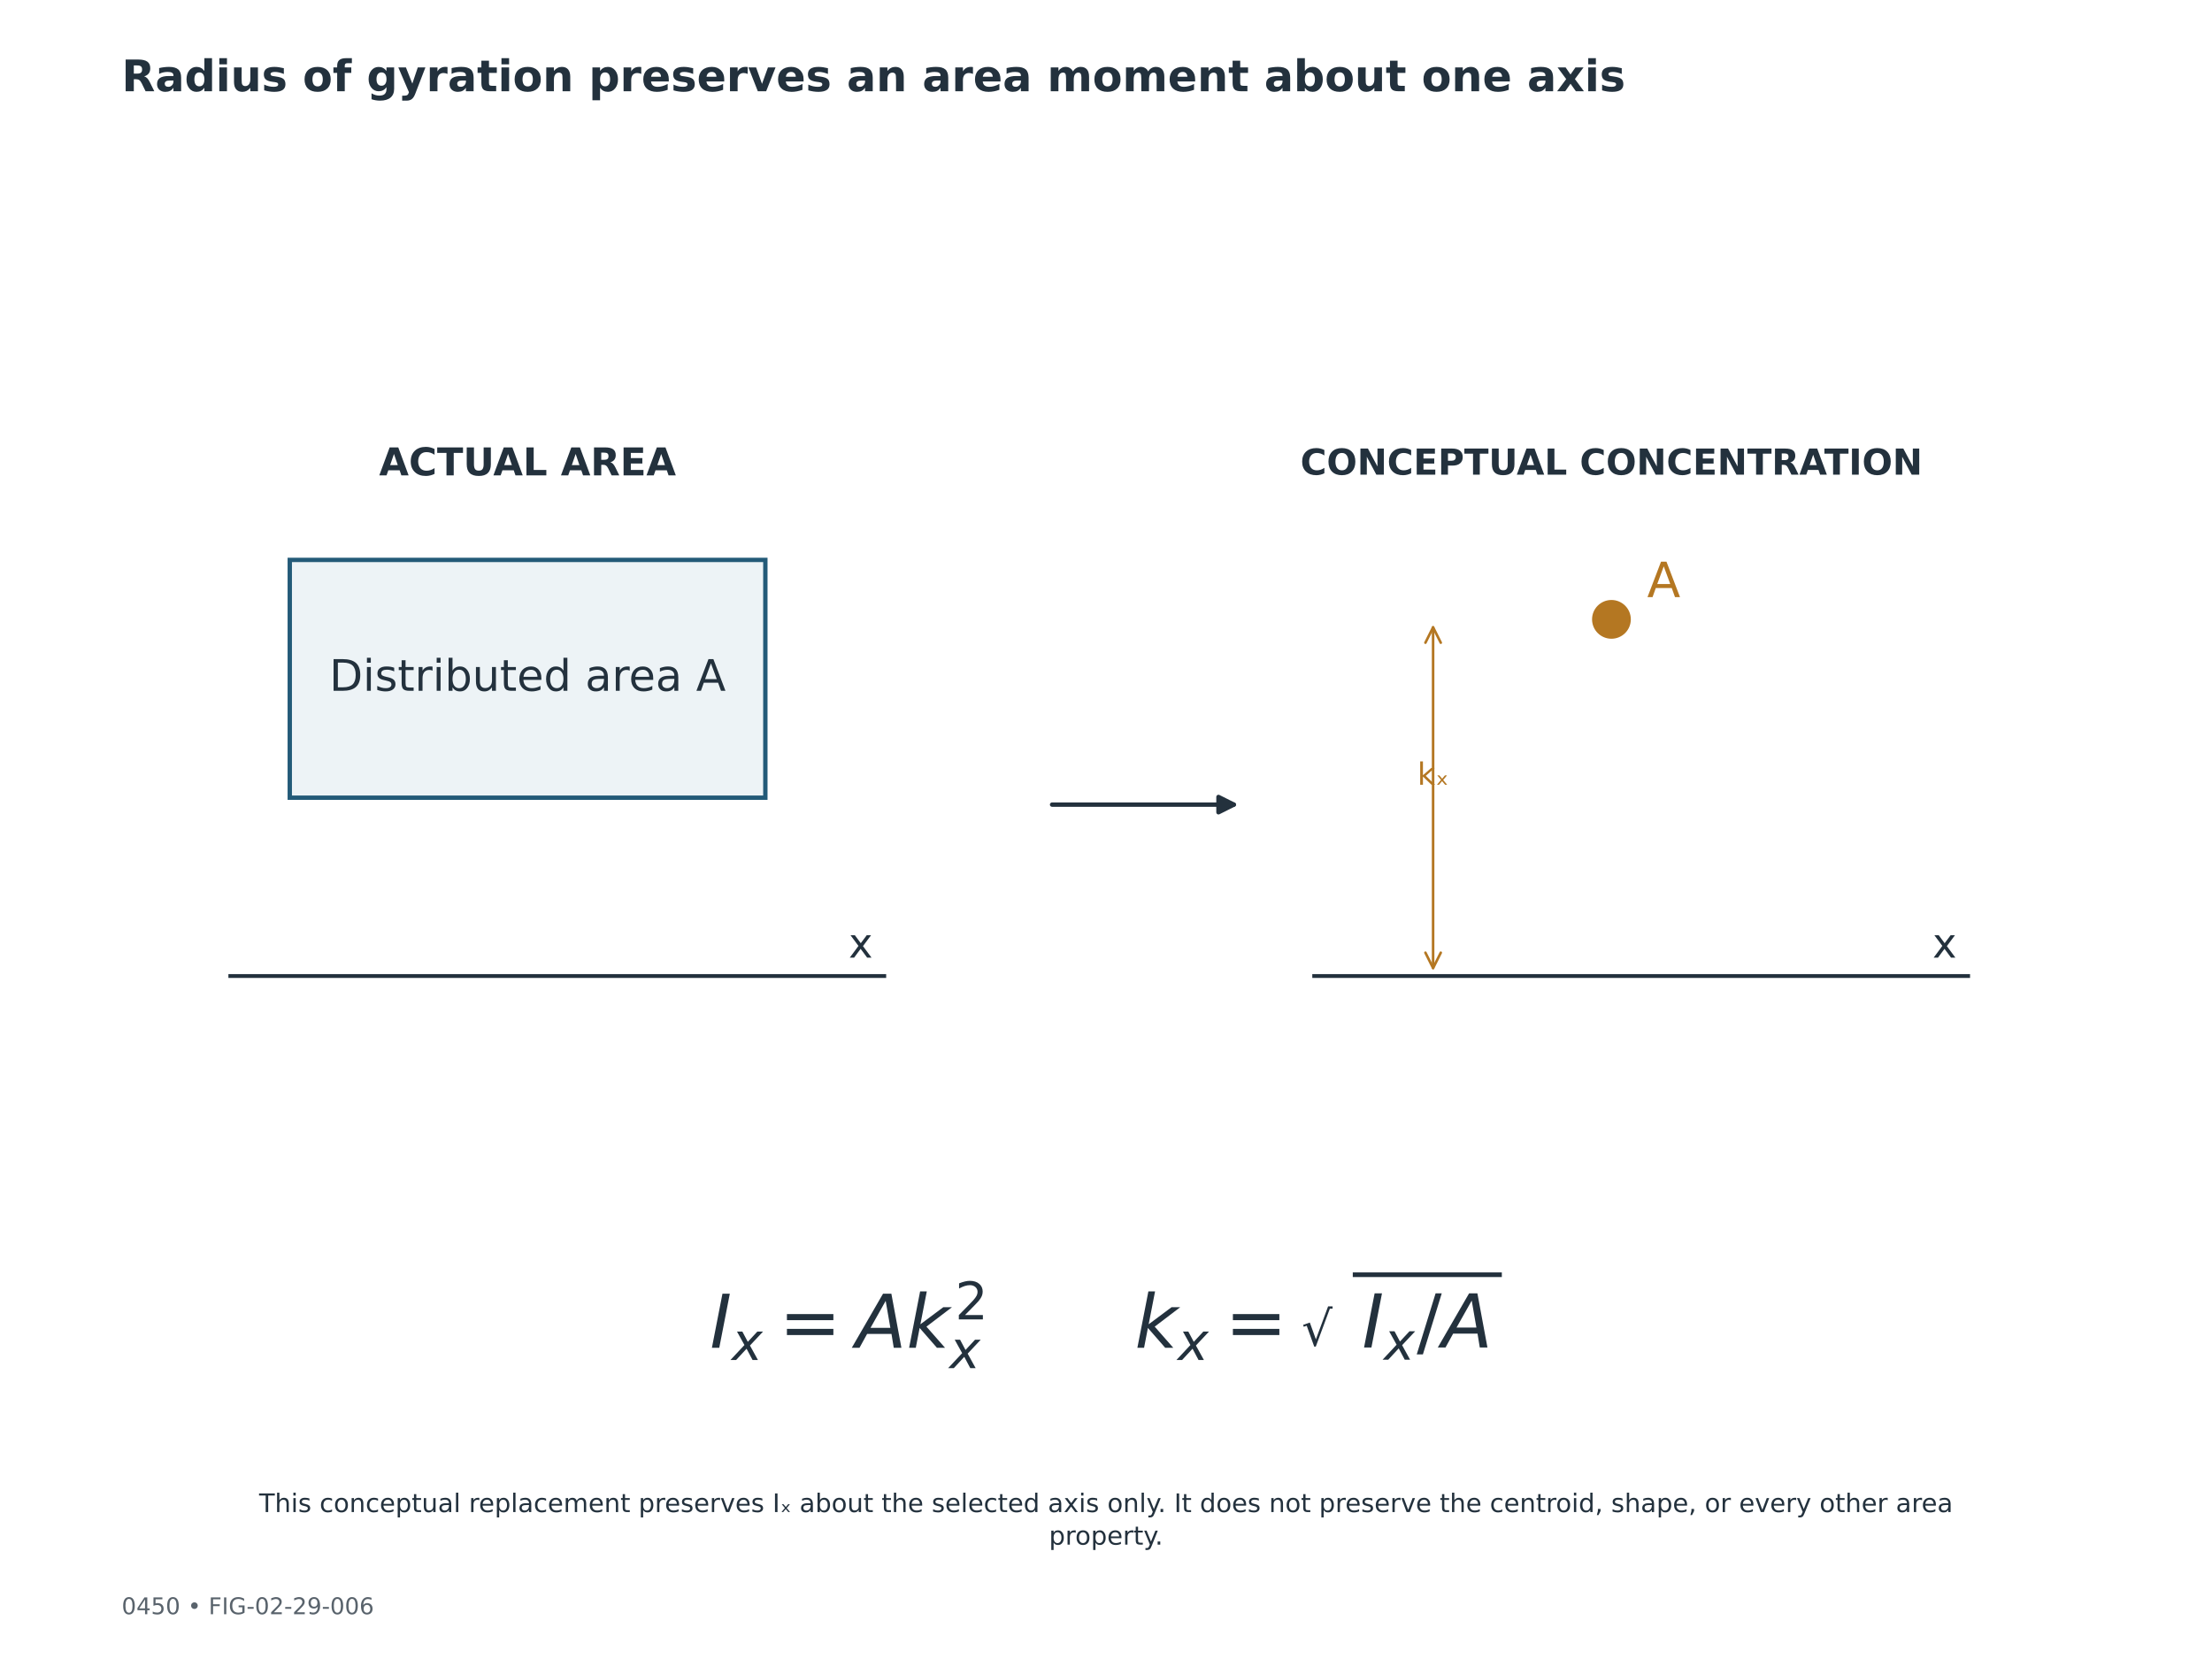
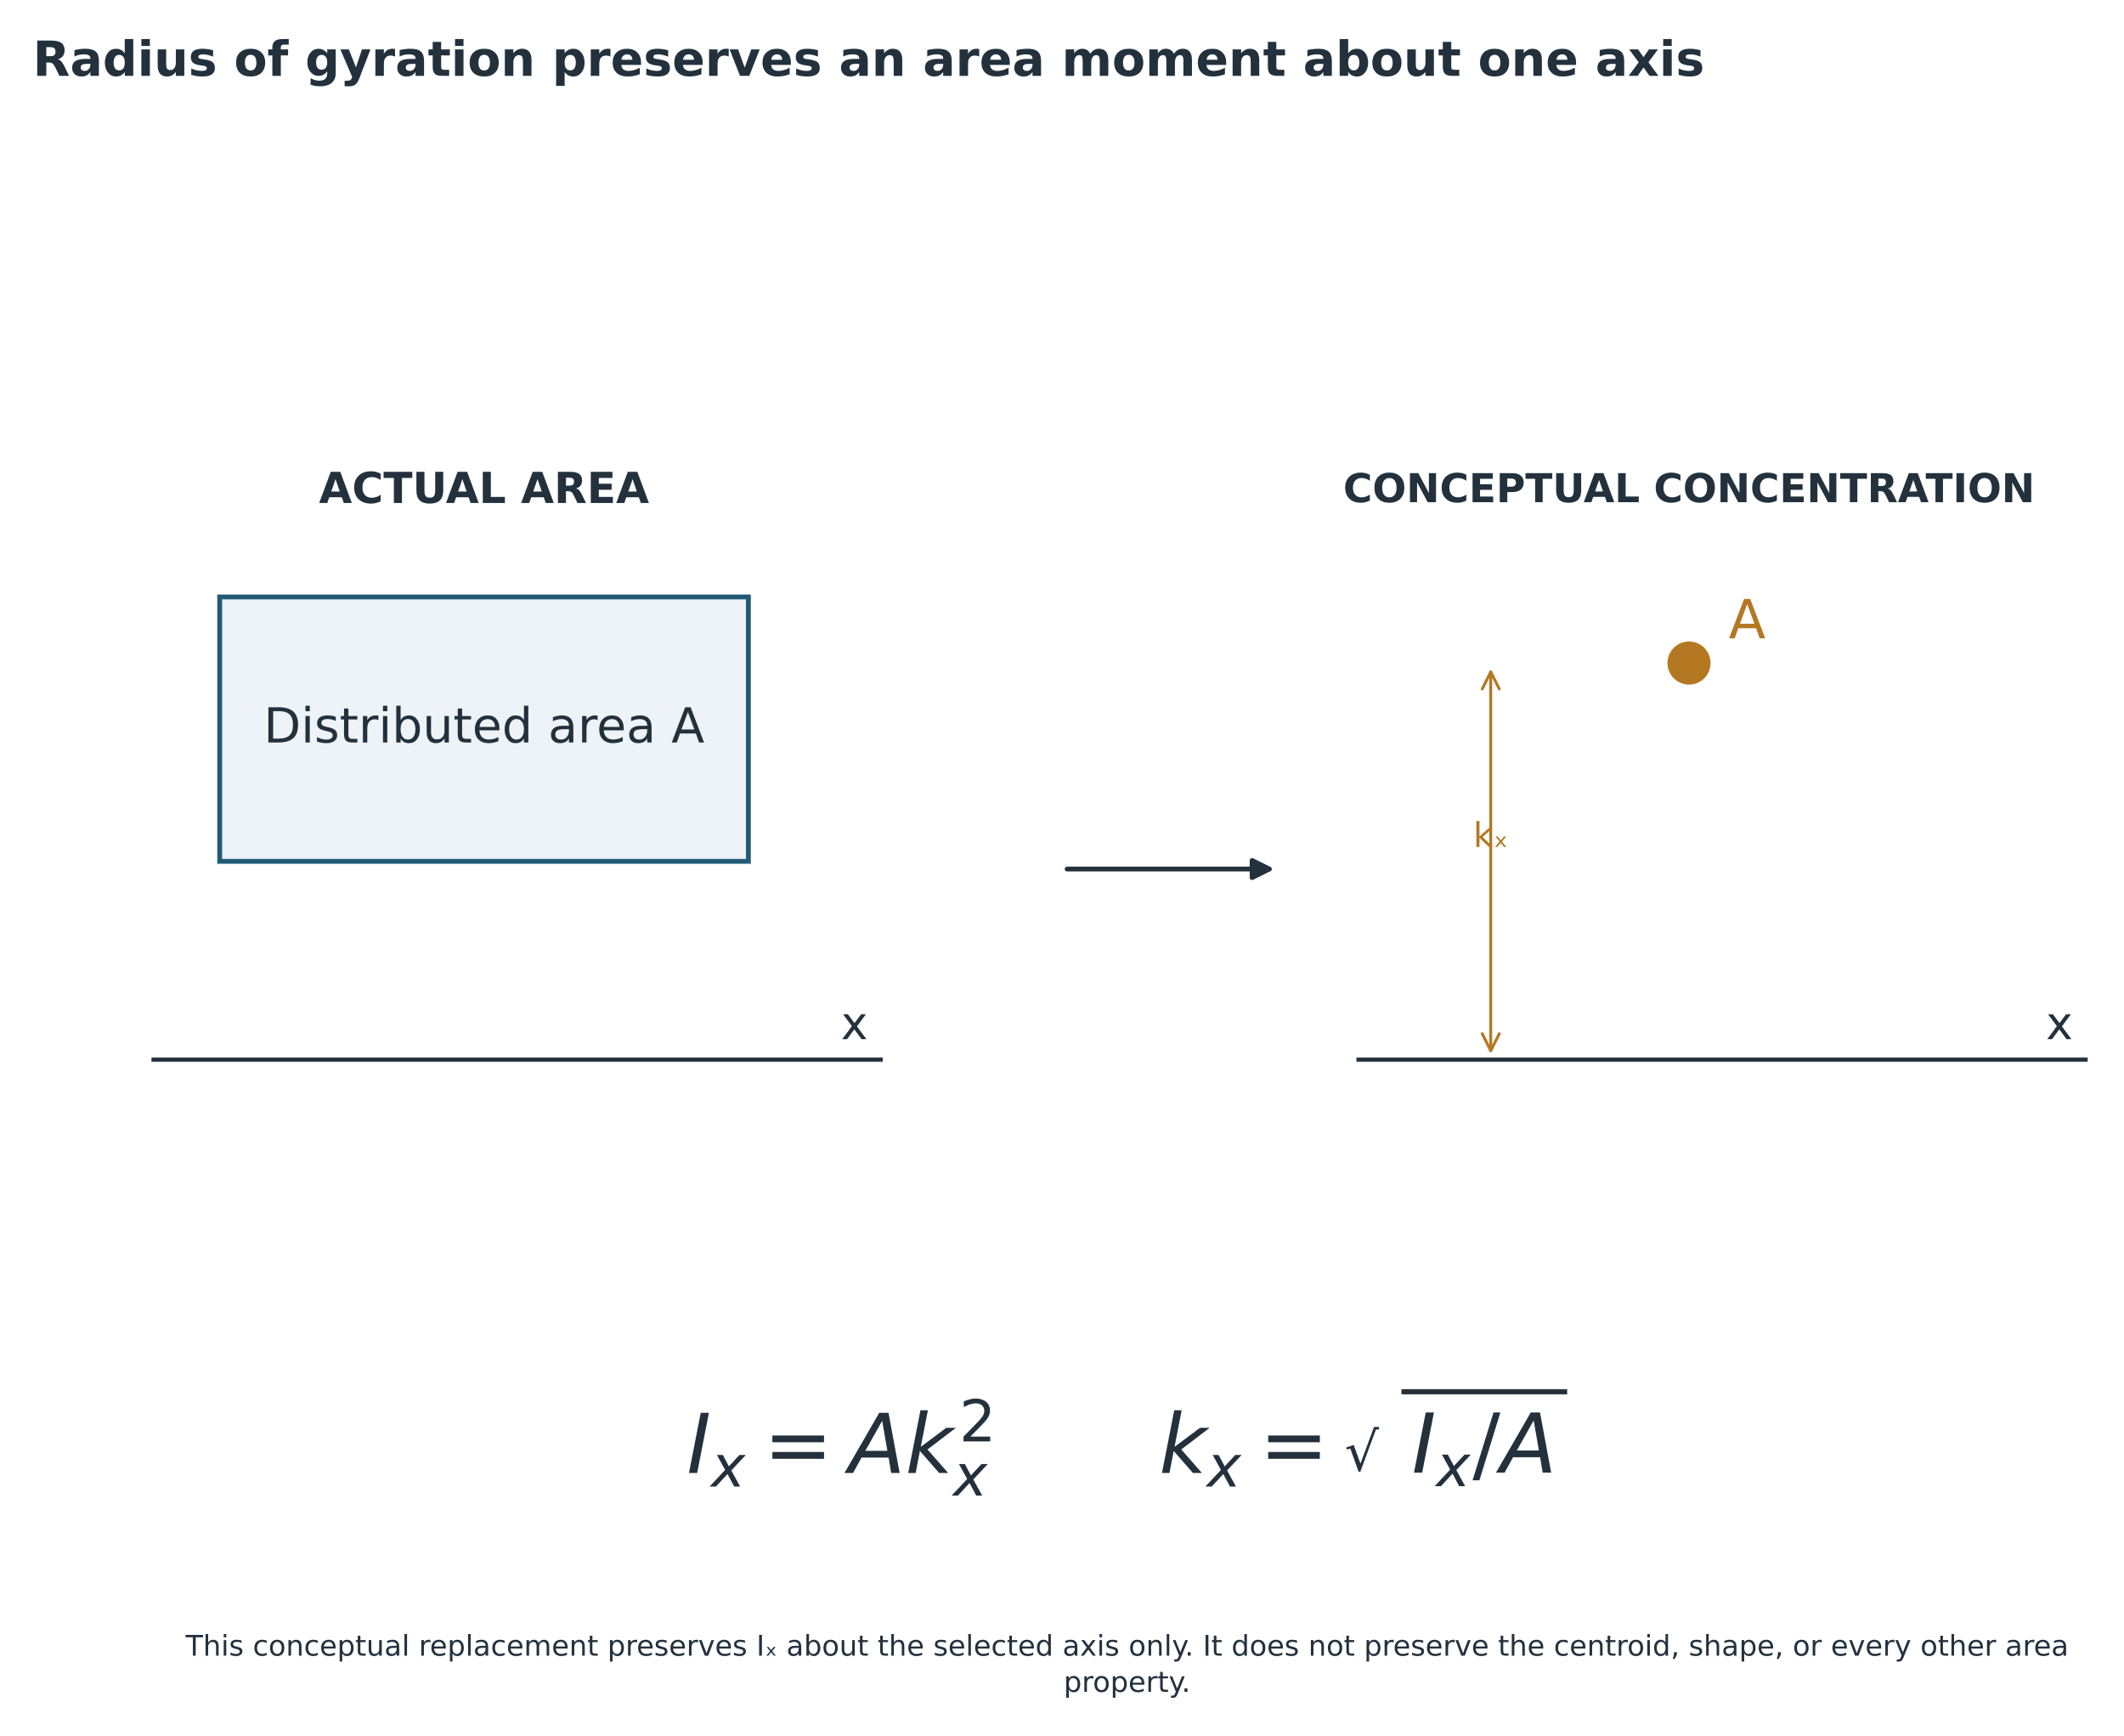
- <svg xmlns="http://www.w3.org/2000/svg" xmlns:xlink="http://www.w3.org/1999/xlink" width="864pt" height="648pt" viewBox="0 0 864 648" version="1.1">
+ <svg xmlns="http://www.w3.org/2000/svg" xmlns:xlink="http://www.w3.org/1999/xlink" width="746.250pt" height="609.750pt" viewBox="36.000 9.000 746.250 609.750" version="1.1">
  <defs>
    <style type="text/css">*{stroke-linejoin: round; stroke-linecap: butt}</style>
  </defs>
  <g id="figure_1">
    <g id="patch_1">
      <path d="M 0 648  L 864 648  L 864 0  L 0 0  z " style="fill: #ffffff" />
    </g>
    <g id="axes_1">
      <g id="text_1">
        <g style="fill: #23313d" transform="translate(277.285 527.374)">
          <text>
            <tspan x="0" y="-0.924" style="font-style: oblique; font-size: 29px; font-family: 'DejaVu Sans'; fill: #23313d">I</tspan>
            <tspan x="56.958" y="-0.924" style="font-style: oblique; font-size: 29px; font-family: 'DejaVu Sans'; fill: #23313d">A</tspan>
            <tspan x="76.796" y="-0.924" style="font-style: oblique; font-size: 29px; font-family: 'DejaVu Sans'; fill: #23313d">k</tspan>
            <tspan x="165.957" y="-0.924" style="font-style: oblique; font-size: 29px; font-family: 'DejaVu Sans'; fill: #23313d">k</tspan>
            <tspan x="254.732" y="-1.047" style="font-style: oblique; font-size: 29px; font-family: 'DejaVu Sans'; fill: #23313d">I</tspan>
            <tspan x="285.861" y="-1.047" style="font-style: oblique; font-size: 29px; font-family: 'DejaVu Sans'; fill: #23313d">A</tspan>
            <tspan x="8.553" y="3.834" style="font-style: oblique; font-size: 20.3px; font-family: 'DejaVu Sans'; fill: #23313d">x</tspan>
            <tspan x="93.59" y="7.006" style="font-style: oblique; font-size: 20.3px; font-family: 'DejaVu Sans'; fill: #23313d">x</tspan>
            <tspan x="182.751" y="3.834" style="font-style: oblique; font-size: 20.3px; font-family: 'DejaVu Sans'; fill: #23313d">x</tspan>
            <tspan x="263.284" y="3.711" style="font-style: oblique; font-size: 20.3px; font-family: 'DejaVu Sans'; fill: #23313d">x</tspan>
            <tspan x="27.009" y="-0.924" style="font-size: 29px; font-family: 'DejaVu Sans'; fill: #23313d">=</tspan>
            <tspan x="201.207" y="-0.924" style="font-size: 29px; font-family: 'DejaVu Sans'; fill: #23313d">=</tspan>
            <tspan x="276.091" y="-1.047" style="font-size: 29px; font-family: 'DejaVu Sans'; fill: #23313d">/</tspan>
            <tspan x="95.749" y="-12.026" style="font-size: 20.3px; font-family: 'DejaVu Sans'; fill: #23313d">2</tspan>
            <tspan x="231.156" y="-1.776" style="font-size: 18.923px; font-family: 'STIXSizeOneSym'; fill: #23313d">√</tspan>
          </text>
          <rect x="251.107" y="-30.375" width="58.218" height="1.812" />
        </g>
      </g>
      <g id="patch_2">
        <path d="M 410.935 314.28  Q 447.382 314.28 481.929 314.28  " clip-path="url(#p98fc93861d)" style="fill: none; stroke: #23313d; stroke-width: 1.7; stroke-linecap: round" />
        <path d="M 475.929 311.28  L 481.929 314.28  L 475.929 317.28  z " clip-path="url(#p98fc93861d)" style="fill: #23313d; stroke: #23313d; stroke-width: 1.7; stroke-linecap: round" />
      </g>
    </g>
    <g id="axes_2">
      <g id="patch_3">
        <path d="M 113.184 311.58  L 298.944 311.58  L 298.944 218.7  L 113.184 218.7  z " clip-path="url(#p2a33c4b23c)" style="fill: #edf3f6; stroke: #235a78; stroke-width: 1.7; stroke-linejoin: miter" />
      </g>
      <g id="line2d_1">
        <path d="M 89.964 381.24  L 345.384 381.24  " clip-path="url(#p2a33c4b23c)" style="fill: none; stroke: #23313d; stroke-width: 1.5; stroke-linecap: square" />
      </g>
      <g id="text_2">
        <text style="font-size: 16px; font-family: 'DejaVu Sans'; text-anchor: start; fill: #23313d" x="331.452" y="374.045" transform="rotate(-0 331.452 374.045)">x</text>
      </g>
      <g id="text_3">
        <text style="font-size: 17px; font-family: 'DejaVu Sans'; text-anchor: middle; fill: #23313d" x="206.064" y="269.831" transform="rotate(-0 206.064 269.8309)">Distributed area A</text>
      </g>
      <g id="text_4">
        <text style="font-weight: 700; font-size: 15px; font-family: 'DejaVu Sans'; text-anchor: middle; fill: #23313d" x="206.064" y="185.687" transform="rotate(-0 206.064 185.6871)">ACTUAL AREA</text>
      </g>
    </g>
    <g id="axes_3">
      <g id="PathCollection_1">
        <defs>
          <path id="mc5500bb8ee" d="M 0 7.071  C 1.875 7.071 3.674 6.326 5 5  C 6.326 3.674 7.071 1.875 7.071 0  C 7.071 -1.875 6.326 -3.674 5 -5  C 3.674 -6.326 1.875 -7.071 0 -7.071  C -1.875 -7.071 -3.674 -6.326 -5 -5  C -6.326 -3.674 -7.071 -1.875 -7.071 0  C -7.071 1.875 -6.326 3.674 -5 5  C -3.674 6.326 -1.875 7.071 0 7.071  z " style="stroke: #b47722" />
        </defs>
        <g clip-path="url(#p10232c4698)">
          <use xlink:href="#mc5500bb8ee" x="629.424" y="241.92" style="fill: #b47722; stroke: #b47722" />
        </g>
      </g>
      <g id="line2d_2">
        <path d="M 513.324 381.24  L 768.744 381.24  " clip-path="url(#p10232c4698)" style="fill: none; stroke: #23313d; stroke-width: 1.5; stroke-linecap: square" />
      </g>
      <g id="text_5">
        <text style="font-size: 19px; font-family: 'DejaVu Sans'; text-anchor: start; fill: #b47722" x="643.356" y="233.231" transform="rotate(-0 643.356 233.2308)">A</text>
      </g>
      <g id="text_6">
        <text style="font-size: 12px; font-family: 'DejaVu Sans'; text-anchor: middle; fill: #b47722" x="559.764" y="306.532" transform="rotate(-0 559.764 306.5321)">kₓ</text>
      </g>
      <g id="text_7">
        <text style="font-weight: 700; font-size: 14px; font-family: 'DejaVu Sans'; text-anchor: middle; fill: #23313d" x="629.424" y="185.411" transform="rotate(-0 629.424 185.4111)">CONCEPTUAL CONCENTRATION</text>
      </g>
      <g id="text_8">
        <text style="font-size: 16px; font-family: 'DejaVu Sans'; text-anchor: start; fill: #23313d" x="754.812" y="374.045" transform="rotate(-0 754.812 374.045)">x</text>
      </g>
      <g id="patch_4">
        <path d="M 559.764 378.119  Q 559.764 311.578 559.764 245.037  " clip-path="url(#p10232c4698)" style="fill: none; stroke: #b47722; stroke-linecap: round" />
        <path d="M 562.764 372.119  L 559.764 378.119  L 556.764 372.119  " clip-path="url(#p10232c4698)" style="fill: none; stroke: #b47722; stroke-linecap: round" />
        <path d="M 556.764 251.037  L 559.764 245.037  L 562.764 251.037  " clip-path="url(#p10232c4698)" style="fill: none; stroke: #b47722; stroke-linecap: round" />
      </g>
    </g>
    <g id="text_9">
      <text style="font-weight: 700; font-size: 17px; font-family: 'DejaVu Sans'; text-anchor: start; fill: #23313d" x="47.52" y="35.64" transform="rotate(-0 47.52 35.64)">Radius of gyration preserves an area moment about one axis</text>
    </g>
-     <g id="text_10">
-       <text style="font-size: 9px; font-family: 'DejaVu Sans'; text-anchor: start; fill: #59636c" x="47.52" y="630.504" transform="rotate(-0 47.52 630.504)">0450  •  FIG-02-29-006</text>
-     </g>
    <g id="text_11">
      <text style="font-size: 10px; font-family: 'DejaVu Sans'; fill: #23313d" transform="translate(101.2125 590.6166)">This conceptual replacement preserves Iₓ about the selected axis only. It does not preserve the centroid, shape, or every other area</text>
      <text style="font-size: 10px; font-family: 'DejaVu Sans'; fill: #23313d" transform="translate(409.7211 603.3341)">property.</text>
    </g>
  </g>
  <defs>
    <clipPath id="p98fc93861d">
      <rect x="47.52" y="90.72" width="768.96" height="447.12" />
    </clipPath>
    <clipPath id="p2a33c4b23c">
      <rect x="80.676" y="149.04" width="287.928" height="278.64" />
    </clipPath>
    <clipPath id="p10232c4698">
      <rect x="504.036" y="149.04" width="287.928" height="278.64" />
    </clipPath>
  </defs>
</svg>
